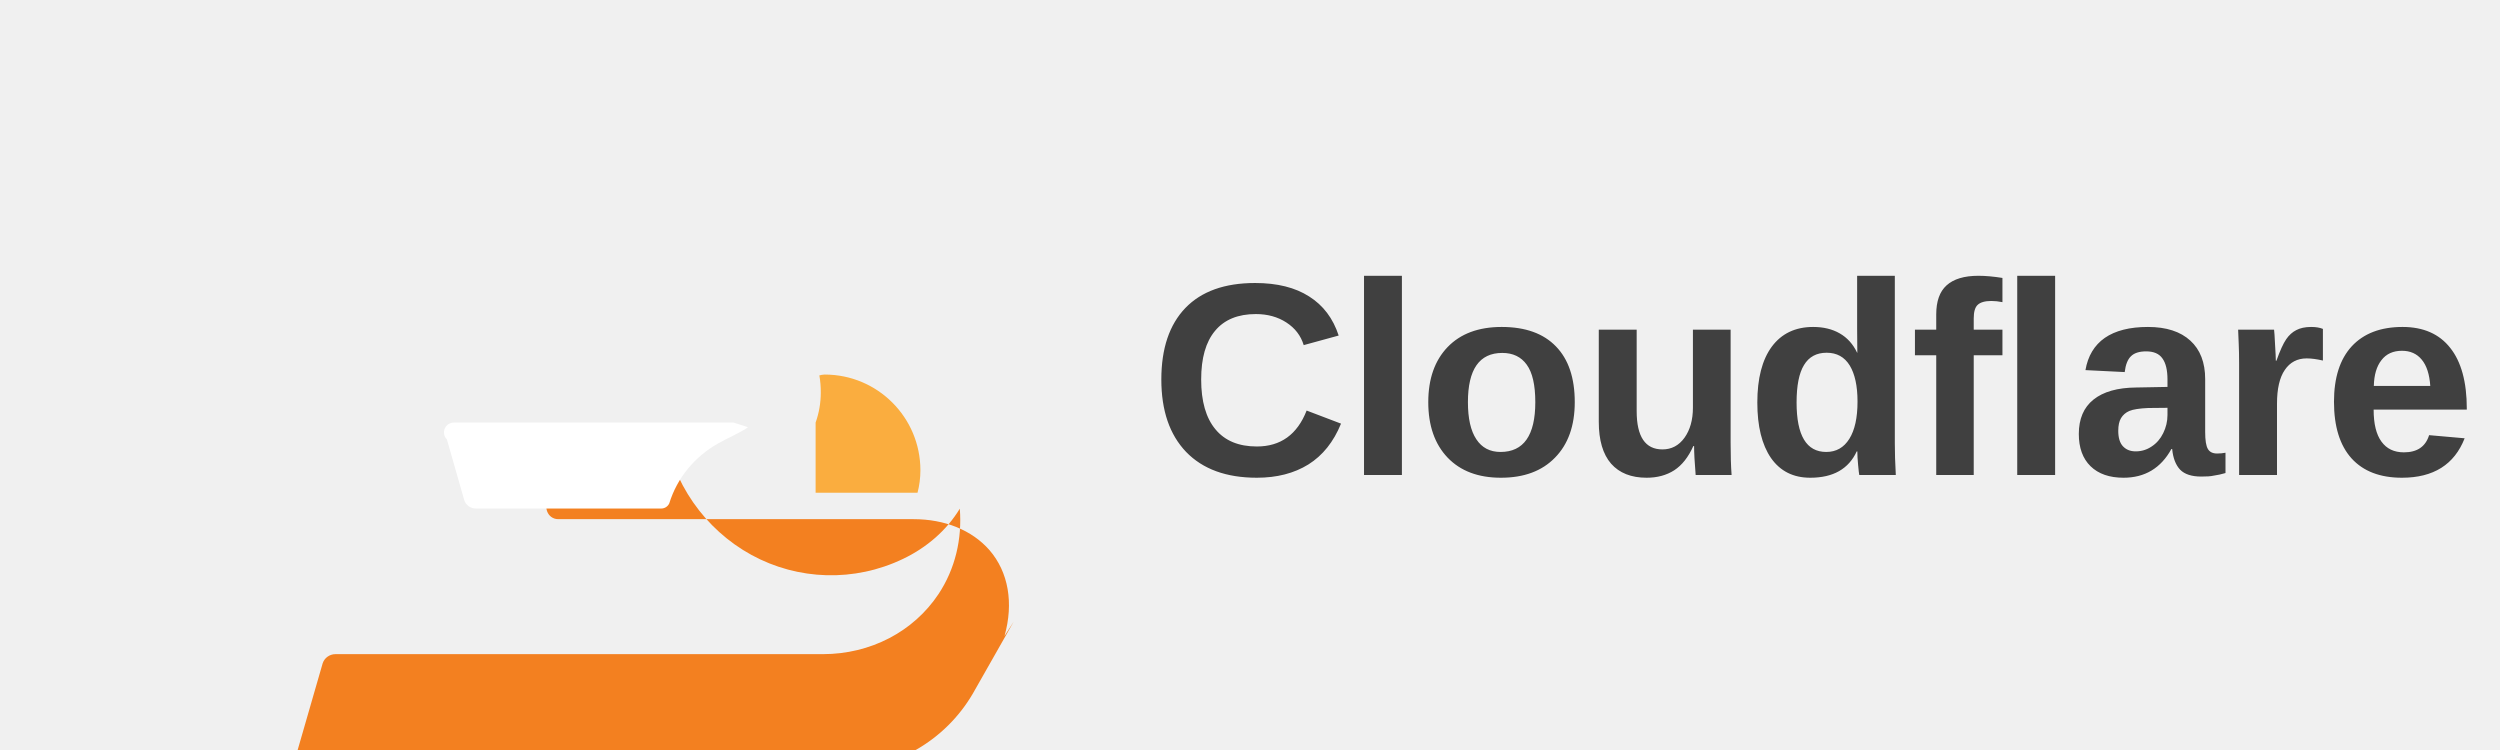
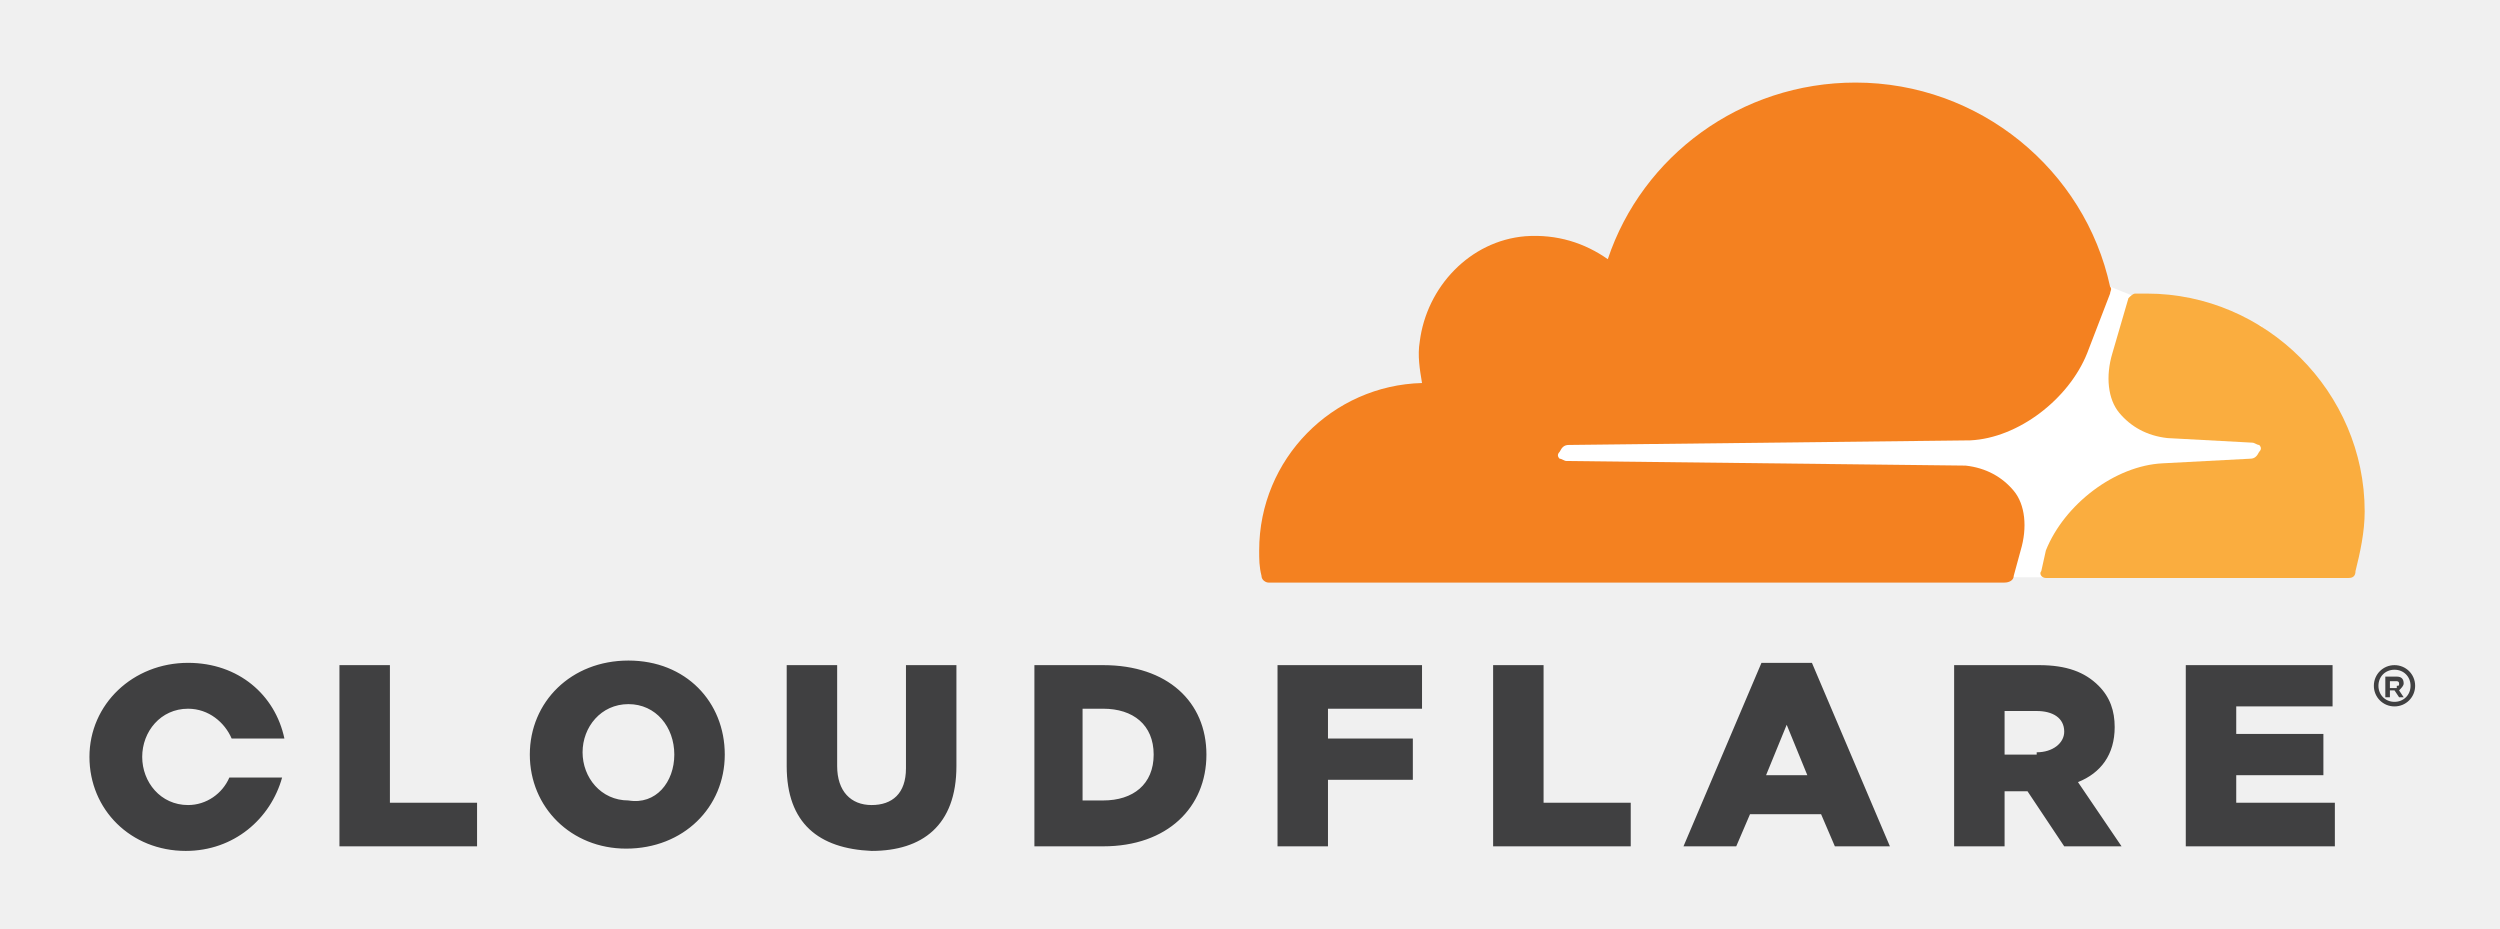
- <svg xmlns="http://www.w3.org/2000/svg" viewBox="0 0 200 60" role="img" aria-label="Cloudflare">
-   <g transform="translate(4,10) scale(1.15)">
-     <path fill="#F38020" d="M66.4 35.55c.65-2.3.27-4.45-1.04-5.97-1.22-1.4-3.13-2.16-5.28-2.16H35.36c-.37 0-.66-.22-.78-.55-.12-.33-.02-.7.24-.92 1.37-2.98 4.36-4.89 7.74-4.89h.14c.55 3.81 2.86 7.08 6.1 8.85 3.24 1.77 7.16 1.9 10.55.27 1.63-.78 3.03-1.98 3.94-3.49.17 2.1-.32 4.19-1.48 5.94-1.74 2.62-4.74 4.18-8.04 4.18H19.86c-.4 0-.76.25-.89.63l-1.89 6.55c-.13.45.14.9.61.9h37.13c3.96 0 7.47-2.07 9.38-5.34l2.84-5z" />
-     <path fill="#FAAD3F" d="M53.26 20.7c.24-.67.36-1.38.36-2.1 0-.4-.03-.8-.1-1.18.12-.03.24-.06.37-.06 3.68 0 6.66 2.98 6.66 6.66 0 .54-.07 1.06-.2 1.56h-7.09z" />
-     <path fill="#FFFFFF" d="M47.55 20.7H28.1c-.28 0-.53.16-.64.42-.11.26-.05.55.15.75l1.2 4.2c.1.36.44.61.81.61h12.9c.24 0 .46-.14.56-.36.55-1.78 1.77-3.25 3.4-4.17.65-.37 1.36-.66 1.97-1.05.04-.02.07-.05.1-.08z" />
-   </g>
-   <text x="92" y="38" font-family="Segoe UI, Helvetica Neue, Arial, sans-serif" font-size="22" font-weight="600" fill="#404040" letter-spacing="-0.3">Cloudflare</text>
+ <svg xmlns="http://www.w3.org/2000/svg" id="Layer_2" viewBox="0 0 109 40.5">
+   <style>.st0{fill:#fff}.st1{fill:#f48120}.st2{fill:#faad3f}.st3{fill:#404041}</style>
+   <path class="st0" d="M98.6 14.2L93 12.9l-1-.4-25.7.2v12.4l32.3.1z" />
+   <path class="st1" d="M88.1 24c.3-1 .2-2-.3-2.6-.5-.6-1.2-1-2.1-1.1l-17.4-.2c-.1 0-.2-.1-.3-.1-.1-.1-.1-.2 0-.3.1-.2.2-.3.4-.3l17.5-.2c2.1-.1 4.3-1.8 5.1-3.8l1-2.6c0-.1.1-.2 0-.3-1.1-5.1-5.7-8.9-11.1-8.9-5 0-9.3 3.2-10.8 7.7-1-.7-2.2-1.1-3.6-1-2.4.2-4.3 2.2-4.6 4.6-.1.6 0 1.2.1 1.8-3.9.1-7.1 3.3-7.1 7.3 0 .4 0 .7.1 1.1 0 .2.2.3.3.3h32.1c.2 0 .4-.1.4-.3l.3-1.1z" />
+   <path class="st2" d="M93.6 12.8h-.5c-.1 0-.2.1-.3.2l-.7 2.4c-.3 1-.2 2 .3 2.6.5.6 1.2 1 2.1 1.1l3.7.2c.1 0 .2.1.3.1.1.1.1.2 0 .3-.1.2-.2.3-.4.3l-3.8.2c-2.1.1-4.3 1.8-5.1 3.8l-.2.9c-.1.1 0 .3.2.3h13.2c.2 0 .3-.1.3-.3.2-.8.4-1.7.4-2.6 0-5.2-4.3-9.5-9.5-9.5" />
+   <path class="st3" d="M104.4 30.8c-.5 0-.9-.4-.9-.9s.4-.9.9-.9.9.4.9.9-.4.9-.9.9m0-1.6c-.4 0-.7.3-.7.7 0 .4.3.7.7.7.4 0 .7-.3.7-.7 0-.4-.3-.7-.7-.7m.4 1.2h-.2l-.2-.3h-.2v.3h-.2v-.9h.5c.2 0 .3.1.3.3 0 .1-.1.2-.2.3l.2.3zm-.3-.5c.1 0 .1 0 .1-.1s-.1-.1-.1-.1h-.3v.3h.3zM14.8 29H17v6h3.8v1.9h-6zm8.3 3.9c0-2.3 1.8-4.1 4.3-4.1s4.2 1.8 4.2 4.1-1.8 4.1-4.3 4.1c-2.4 0-4.2-1.8-4.2-4.1m6.3 0c0-1.2-.8-2.2-2-2.2s-2 1-2 2.1.8 2.1 2 2.1c1.2.2 2-.8 2-2m4.9.5V29h2.2v4.4c0 1.1.6 1.7 1.5 1.7s1.5-.5 1.5-1.6V29h2.2v4.4c0 2.6-1.5 3.7-3.7 3.7-2.3-.1-3.7-1.2-3.7-3.7M45 29h3.1c2.8 0 4.5 1.6 4.5 3.9s-1.7 4-4.5 4h-3V29zm3.1 5.9c1.3 0 2.2-.7 2.2-2s-.9-2-2.2-2h-.9v4h.9zm7.6-5.9H62v1.9h-4.1v1.3h3.7V34h-3.7v2.9h-2.2zm9.4 0h2.2v6h3.8v1.9h-6zm11.7-.1H79l3.4 8H80l-.6-1.4h-3.1l-.6 1.4h-2.3l3.4-8zm2 4.9l-.9-2.2-.9 2.2h1.8zm6.4-4.8h3.7c1.2 0 2 .3 2.6.9.5.5.7 1.1.7 1.8 0 1.2-.6 2-1.6 2.4l1.9 2.8H90l-1.6-2.4h-1v2.4h-2.2V29zm3.6 3.8c.7 0 1.2-.4 1.2-.9 0-.6-.5-.9-1.2-.9h-1.4v1.9h1.4zm6.5-3.8h6.4v1.8h-4.2V32h3.8v1.8h-3.8V35h4.3v1.9h-6.5zM10 33.9c-.3.7-1 1.2-1.8 1.2-1.2 0-2-1-2-2.1s.8-2.1 2-2.1c.9 0 1.6.6 1.9 1.3h2.3c-.4-1.9-2-3.3-4.2-3.3-2.4 0-4.3 1.8-4.3 4.1s1.8 4.1 4.2 4.1c2.1 0 3.7-1.4 4.2-3.2H10z" />
</svg>
